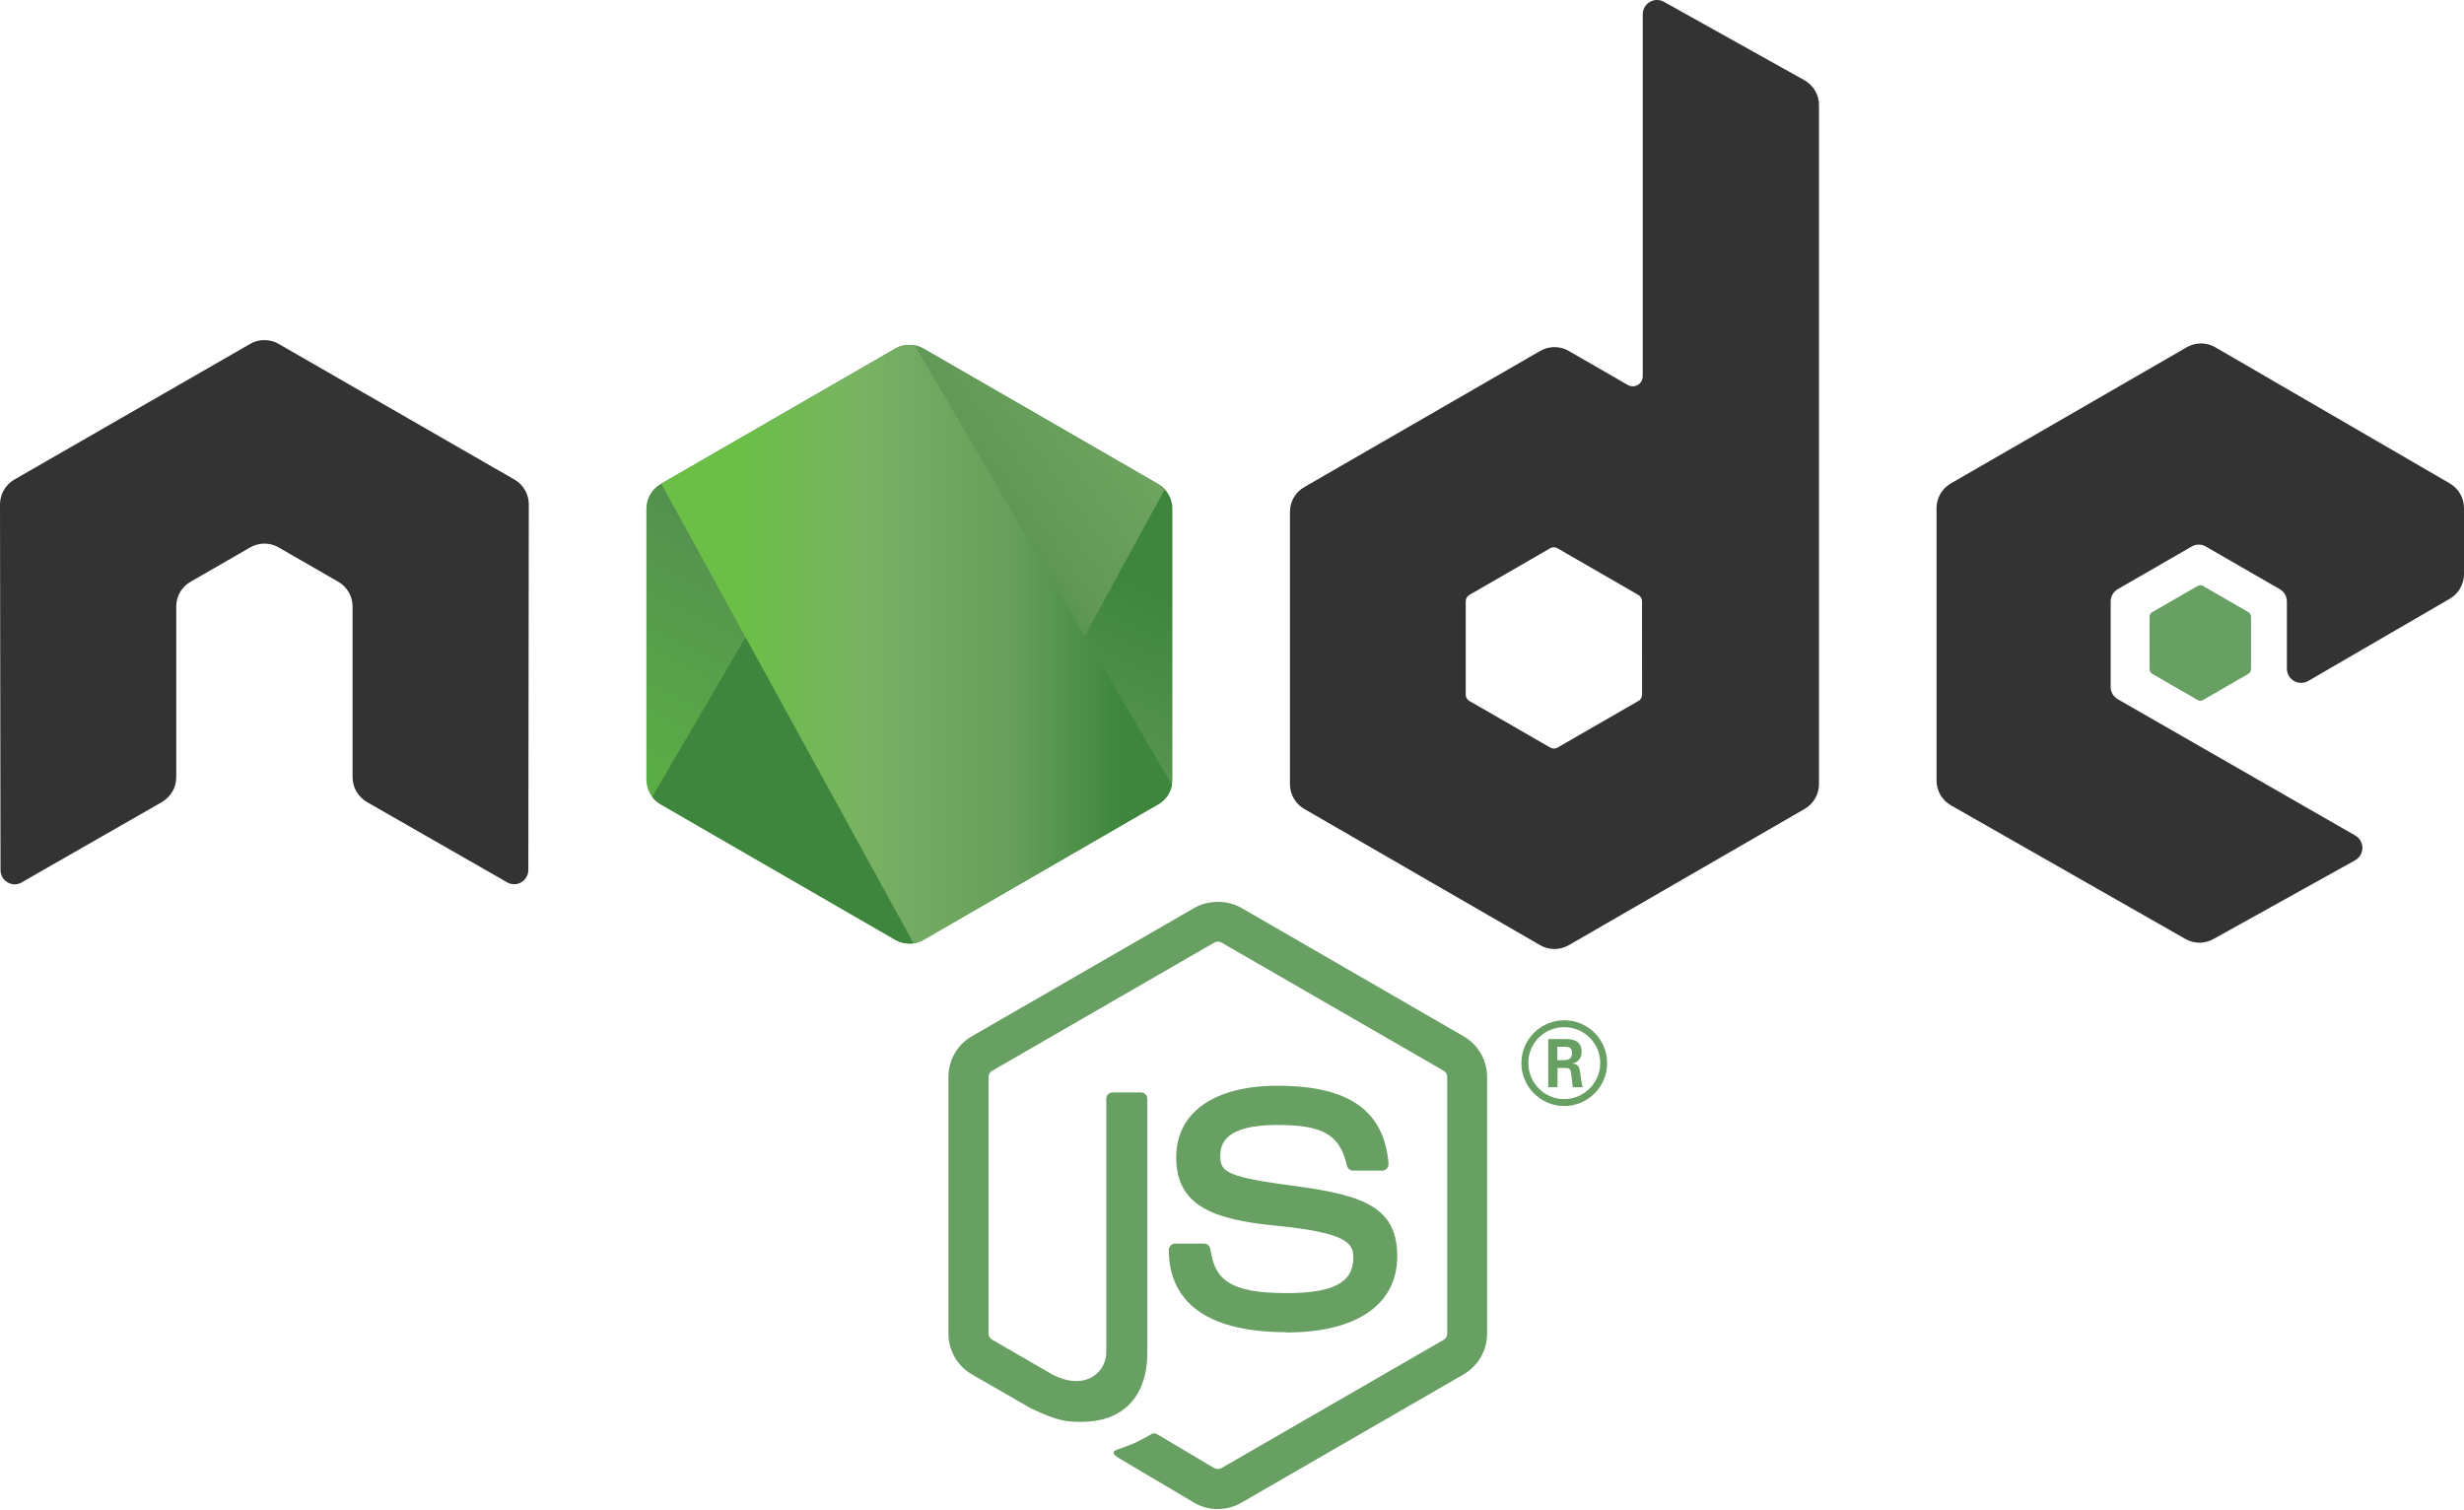
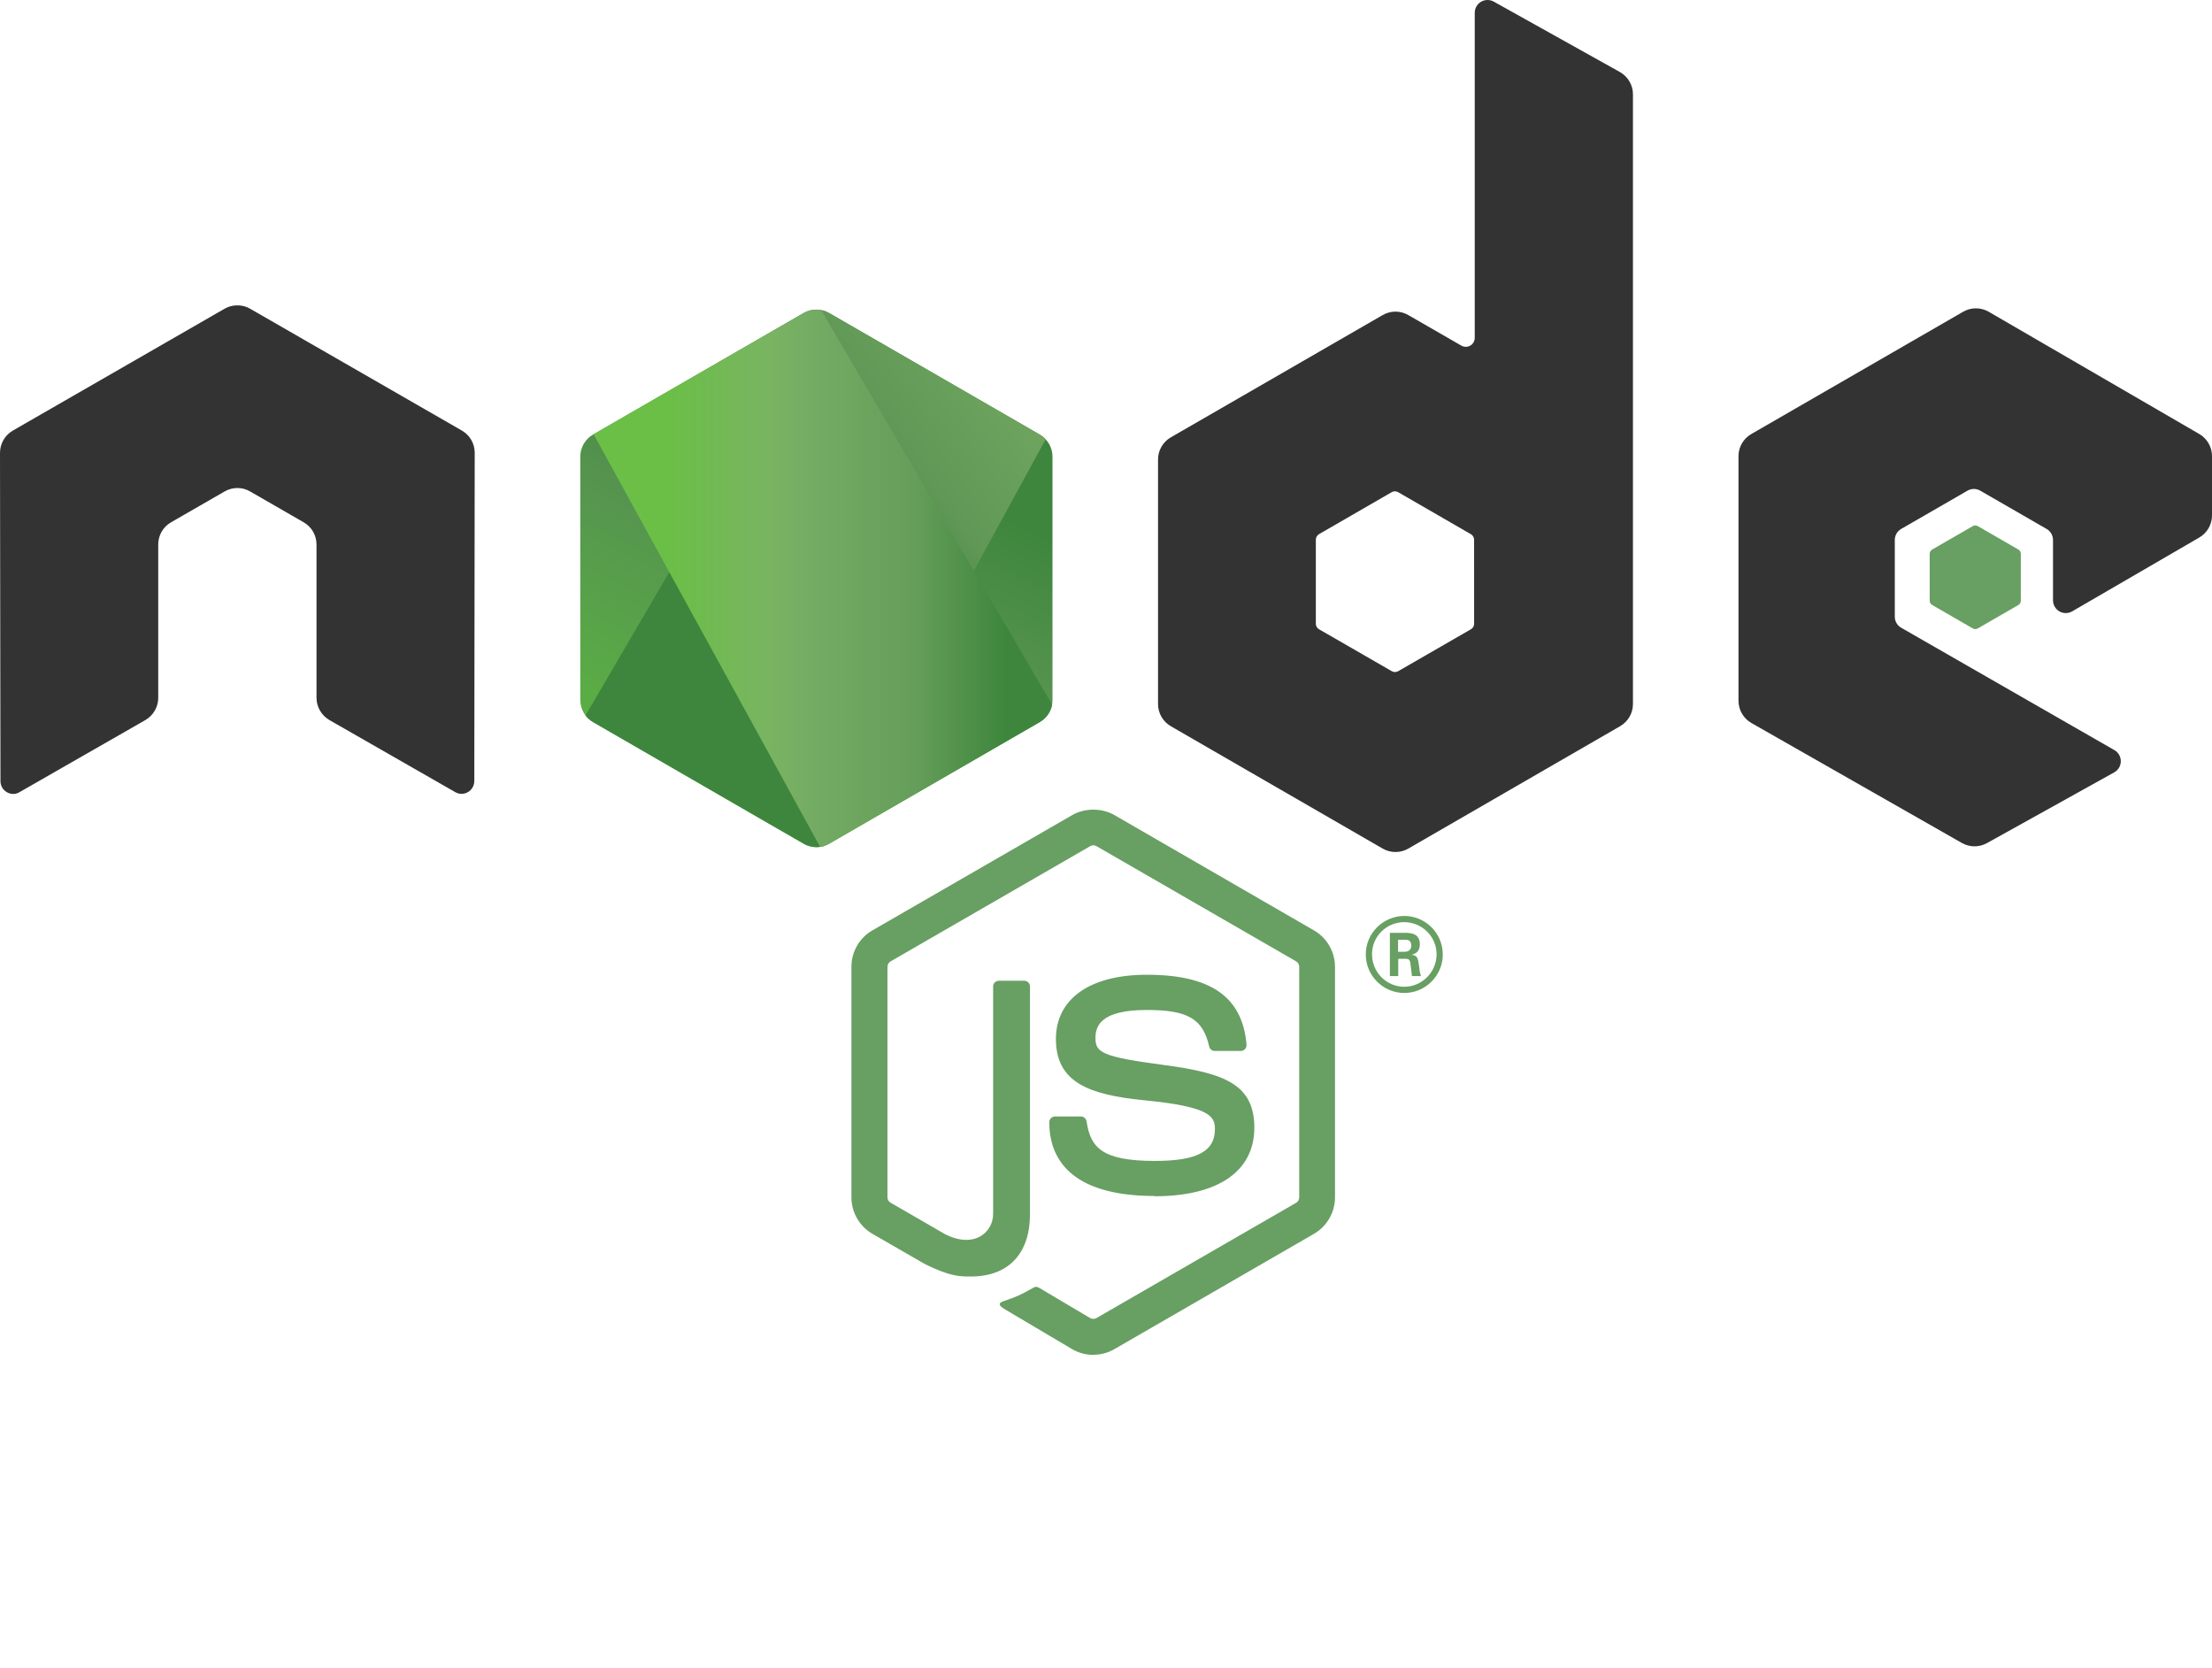
- <svg xmlns="http://www.w3.org/2000/svg" width="589.827" height="361.238" version="1.2" viewBox="0 0 442.37 270.929">
+ <svg xmlns="http://www.w3.org/2000/svg" version="1.2" viewBox="0 0 442.37 333.42">
  <defs>
    <clipPath id="a">
      <path d="M239.03 226.605l-42.13 24.317c-1.578.91-2.546 2.59-2.546 4.406v48.668c0 1.817.968 3.496 2.546 4.406l42.133 24.336c1.575.907 3.517.907 5.09 0l42.126-24.336c1.57-.91 2.54-2.59 2.54-4.406v-48.668c0-1.816-.97-3.496-2.55-4.406l-42.12-24.317c-.79-.453-1.67-.68-2.55-.68-.88 0-1.76.227-2.55.68" />
    </clipPath>
    <linearGradient id="b" x1="-.348" x2="1.251" gradientTransform="rotate(116.114 53.1 202.97) scale(86.48)" gradientUnits="userSpaceOnUse">
      <stop offset=".3" stop-color="#3E863D" />
      <stop offset=".5" stop-color="#55934F" />
      <stop offset=".8" stop-color="#5AAD45" />
    </linearGradient>
    <clipPath id="c">
      <path d="M195.398 307.086c.403.523.907.976 1.5 1.316l36.14 20.875 6.02 3.46c.9.52 1.926.74 2.934.665.336-.027.672-.09 1-.183l44.434-81.36c-.34-.37-.738-.68-1.184-.94l-27.586-15.93-14.582-8.39c-.414-.24-.863-.41-1.32-.53zm0 0" />
    </clipPath>
    <linearGradient id="d" x1="-.456" x2=".582" gradientTransform="rotate(-36.46 550.846 -214.337) scale(132.798)" gradientUnits="userSpaceOnUse">
      <stop offset=".57" stop-color="#3E863D" />
      <stop offset=".72" stop-color="#619857" />
      <stop offset="1" stop-color="#76AC64" />
    </linearGradient>
    <clipPath id="e">
      <path d="M241.066 225.953c-.707.07-1.398.29-2.035.652l-42.01 24.247 45.3 82.51c.63-.09 1.25-.3 1.81-.624l42.13-24.336c1.3-.754 2.19-2.03 2.46-3.476l-46.18-78.89c-.34-.067-.68-.102-1.03-.102-.14 0-.28.007-.42.02" />
    </clipPath>
    <linearGradient id="f" x1=".043" x2=".984" gradientTransform="translate(192.862 279.652) scale(97.417)" gradientUnits="userSpaceOnUse">
      <stop offset=".16" stop-color="#6BBF47" />
      <stop offset=".38" stop-color="#79B461" />
      <stop offset=".47" stop-color="#75AC64" />
      <stop offset=".7" stop-color="#659E5A" />
      <stop offset=".9" stop-color="#3E863D" />
    </linearGradient>
  </defs>
  <path fill="#689f63" d="M218.647 270.93c-1.46 0-2.91-.383-4.19-1.12l-13.337-7.896c-1.992-1.114-1.02-1.508-.363-1.735 2.656-.93 3.195-1.14 6.03-2.75.298-.17.688-.11.993.07l10.246 6.08c.37.2.895.2 1.238 0l39.95-23.06c.37-.21.61-.64.61-1.08v-46.1c0-.46-.24-.87-.618-1.1l-39.934-23.04c-.37-.22-.86-.22-1.23 0l-39.926 23.04c-.387.22-.633.65-.633 1.09v46.1c0 .44.24.86.62 1.07l10.94 6.32c5.94 2.97 9.57-.53 9.57-4.05v-45.5c0-.65.51-1.15 1.16-1.15h5.06c.63 0 1.15.5 1.15 1.15v45.52c0 7.92-4.32 12.47-11.83 12.47-2.31 0-4.13 0-9.21-2.5l-10.48-6.04c-2.59-1.5-4.19-4.3-4.19-7.29v-46.1c0-3 1.6-5.8 4.19-7.28l39.99-23.07c2.53-1.43 5.89-1.43 8.4 0l39.94 23.08c2.58 1.49 4.19 4.28 4.19 7.28v46.1c0 2.99-1.61 5.78-4.19 7.28l-39.94 23.07c-1.28.74-2.73 1.12-4.21 1.12" />
  <path fill="#689f63" d="M230.987 239.164c-17.48 0-21.145-8.024-21.145-14.754 0-.64.516-1.15 1.157-1.15h5.16c.57 0 1.05.415 1.14.978.78 5.258 3.1 7.91 13.67 7.91 8.42 0 12-1.902 12-6.367 0-2.57-1.02-4.48-14.1-5.76-10.94-1.08-17.7-3.49-17.7-12.24 0-8.06 6.8-12.86 18.19-12.86 12.79 0 19.13 4.44 19.93 13.98.03.33-.09.65-.31.89-.22.23-.53.37-.85.37h-5.19c-.54 0-1.01-.38-1.12-.9-1.25-5.53-4.27-7.3-12.48-7.3-9.19 0-10.26 3.2-10.26 5.6 0 2.91 1.26 3.76 13.66 5.4 12.28 1.63 18.11 3.93 18.11 12.56 0 8.7-7.26 13.69-19.92 13.69m48.66-48.89h1.34c1.1 0 1.31-.77 1.31-1.22 0-1.18-.81-1.18-1.26-1.18h-1.38zm-1.63-3.78h2.97c1.02 0 3.02 0 3.02 2.28 0 1.59-1.02 1.92-1.63 2.12 1.19.08 1.27.86 1.43 1.96.08.69.21 1.88.45 2.28h-1.83c-.05-.4-.33-2.6-.33-2.72-.12-.49-.29-.73-.9-.73h-1.51v3.46h-1.67zm-3.57 4.3c0 3.58 2.89 6.48 6.44 6.48 3.58 0 6.47-2.96 6.47-6.48 0-3.59-2.93-6.44-6.48-6.44-3.5 0-6.44 2.81-6.44 6.43m14.16.03c0 4.24-3.47 7.7-7.7 7.7-4.2 0-7.7-3.42-7.7-7.7 0-4.36 3.58-7.7 7.7-7.7 4.15 0 7.69 3.35 7.69 7.7" />
  <path fill="#333" fill-rule="evenodd" d="M94.936 90.55c0-1.84-.97-3.53-2.558-4.445l-42.356-24.37c-.715-.42-1.516-.64-2.328-.67h-.438c-.812.03-1.613.25-2.34.67L2.562 86.105C.984 87.025 0 88.715 0 90.555l.093 65.64c0 .91.47 1.76 1.27 2.21.78.48 1.76.48 2.54 0l25.18-14.42c1.59-.946 2.56-2.618 2.56-4.44V108.88c0-1.83.97-3.52 2.555-4.43l10.72-6.174c.796-.46 1.67-.688 2.56-.688.876 0 1.77.226 2.544.687l10.715 6.172c1.586.91 2.56 2.6 2.56 4.43v30.663c0 1.82.983 3.5 2.565 4.44l25.164 14.41c.79.47 1.773.47 2.56 0 .776-.45 1.268-1.3 1.268-2.21zm199.868 34.176c0 .457-.243.88-.64 1.106l-14.548 8.386c-.395.227-.883.227-1.277 0l-14.55-8.386c-.4-.227-.64-.65-.64-1.106V107.93c0-.458.24-.88.63-1.11l14.54-8.4c.4-.23.89-.23 1.29 0l14.55 8.4c.4.23.64.652.64 1.11zM298.734.324c-.794-.442-1.76-.43-2.544.027-.78.46-1.262 1.3-1.262 2.21v65c0 .64-.34 1.23-.894 1.55-.55.32-1.235.32-1.79 0L281.634 63c-1.58-.914-3.526-.914-5.112 0l-42.37 24.453c-1.583.91-2.56 2.6-2.56 4.42v48.92c0 1.83.977 3.51 2.56 4.43l42.37 24.47c1.582.91 3.53.91 5.117 0l42.37-24.48c1.58-.92 2.56-2.6 2.56-4.43V18.863c0-1.856-1.01-3.563-2.63-4.47zm141.093 107.164c1.574-.914 2.543-2.602 2.543-4.422V91.21c0-1.824-.97-3.507-2.547-4.425l-42.1-24.44c-1.59-.92-3.54-.92-5.13 0l-42.36 24.45c-1.59.92-2.56 2.6-2.56 4.43v48.9c0 1.84.99 3.54 2.58 4.45l42.09 23.99c1.55.89 3.45.9 5.02.03l25.46-14.15c.8-.45 1.31-1.3 1.31-2.22 0-.92-.49-1.78-1.29-2.23l-42.62-24.46c-.8-.45-1.29-1.3-1.29-2.21v-15.34c0-.916.48-1.76 1.28-2.216l13.26-7.65c.79-.46 1.76-.46 2.55 0l13.27 7.65c.79.45 1.28 1.3 1.28 2.21v12.06c0 .91.49 1.76 1.28 2.22.79.45 1.77.45 2.56-.01zm0 0" />
  <path fill="#689f63" fill-rule="evenodd" d="M394.538 105.2c.3-.177.676-.177.98 0l8.13 4.69c.304.176.49.5.49.85v9.39c0 .35-.186.674-.49.85l-8.13 4.69c-.304.177-.68.177-.98 0l-8.125-4.69c-.31-.176-.5-.5-.5-.85v-9.39c0-.35.18-.674.49-.85zm0 0" />
  <g clip-path="url(#a)" transform="translate(-78.306 -164.016)">
    <path fill="url(#b)" d="M331.363 246.793l-118.715-58.19-60.87 124.174L270.49 370.97zm0 0" />
  </g>
  <g clip-path="url(#c)" transform="translate(-78.306 -164.016)">
    <path fill="url(#d)" d="M144.07 264.004l83.825 113.453 110.86-81.906-83.83-113.45zm0 0" />
  </g>
  <g clip-path="url(#e)" transform="translate(-78.306 -164.016)">
    <path fill="url(#f)" d="M197.02 225.934v107.43h91.683v-107.43zm0 0" />
  </g>
</svg>
